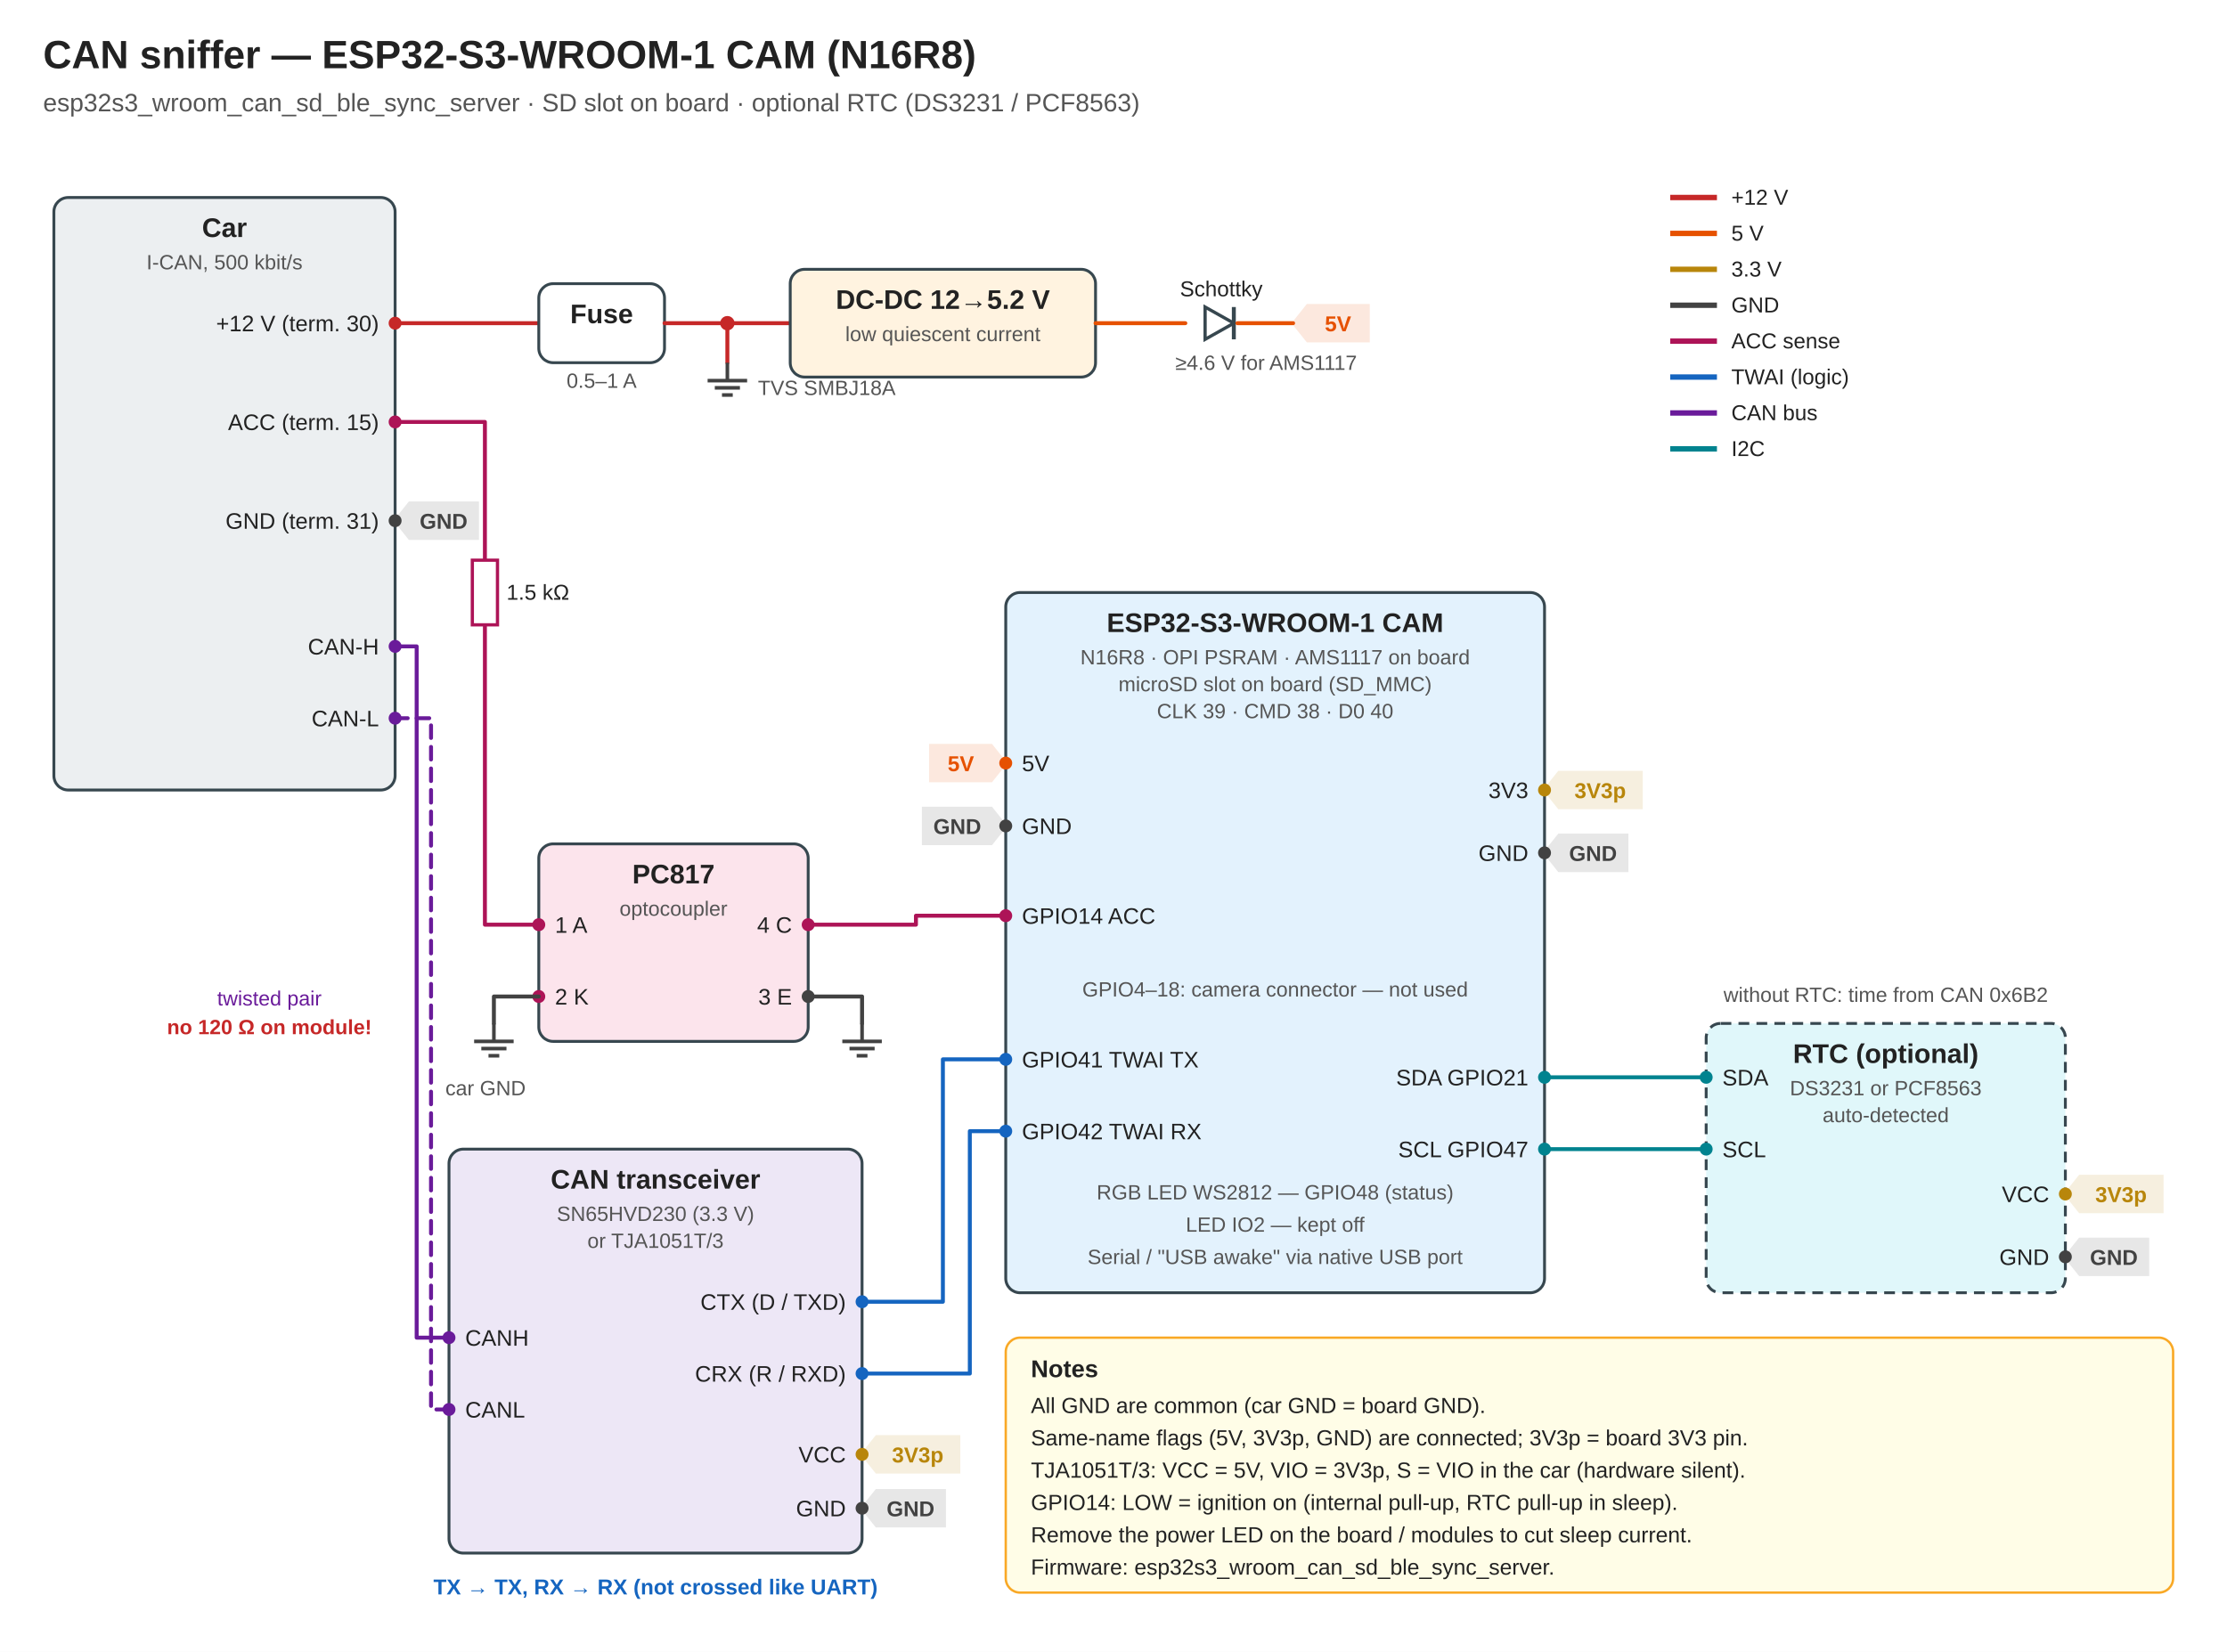
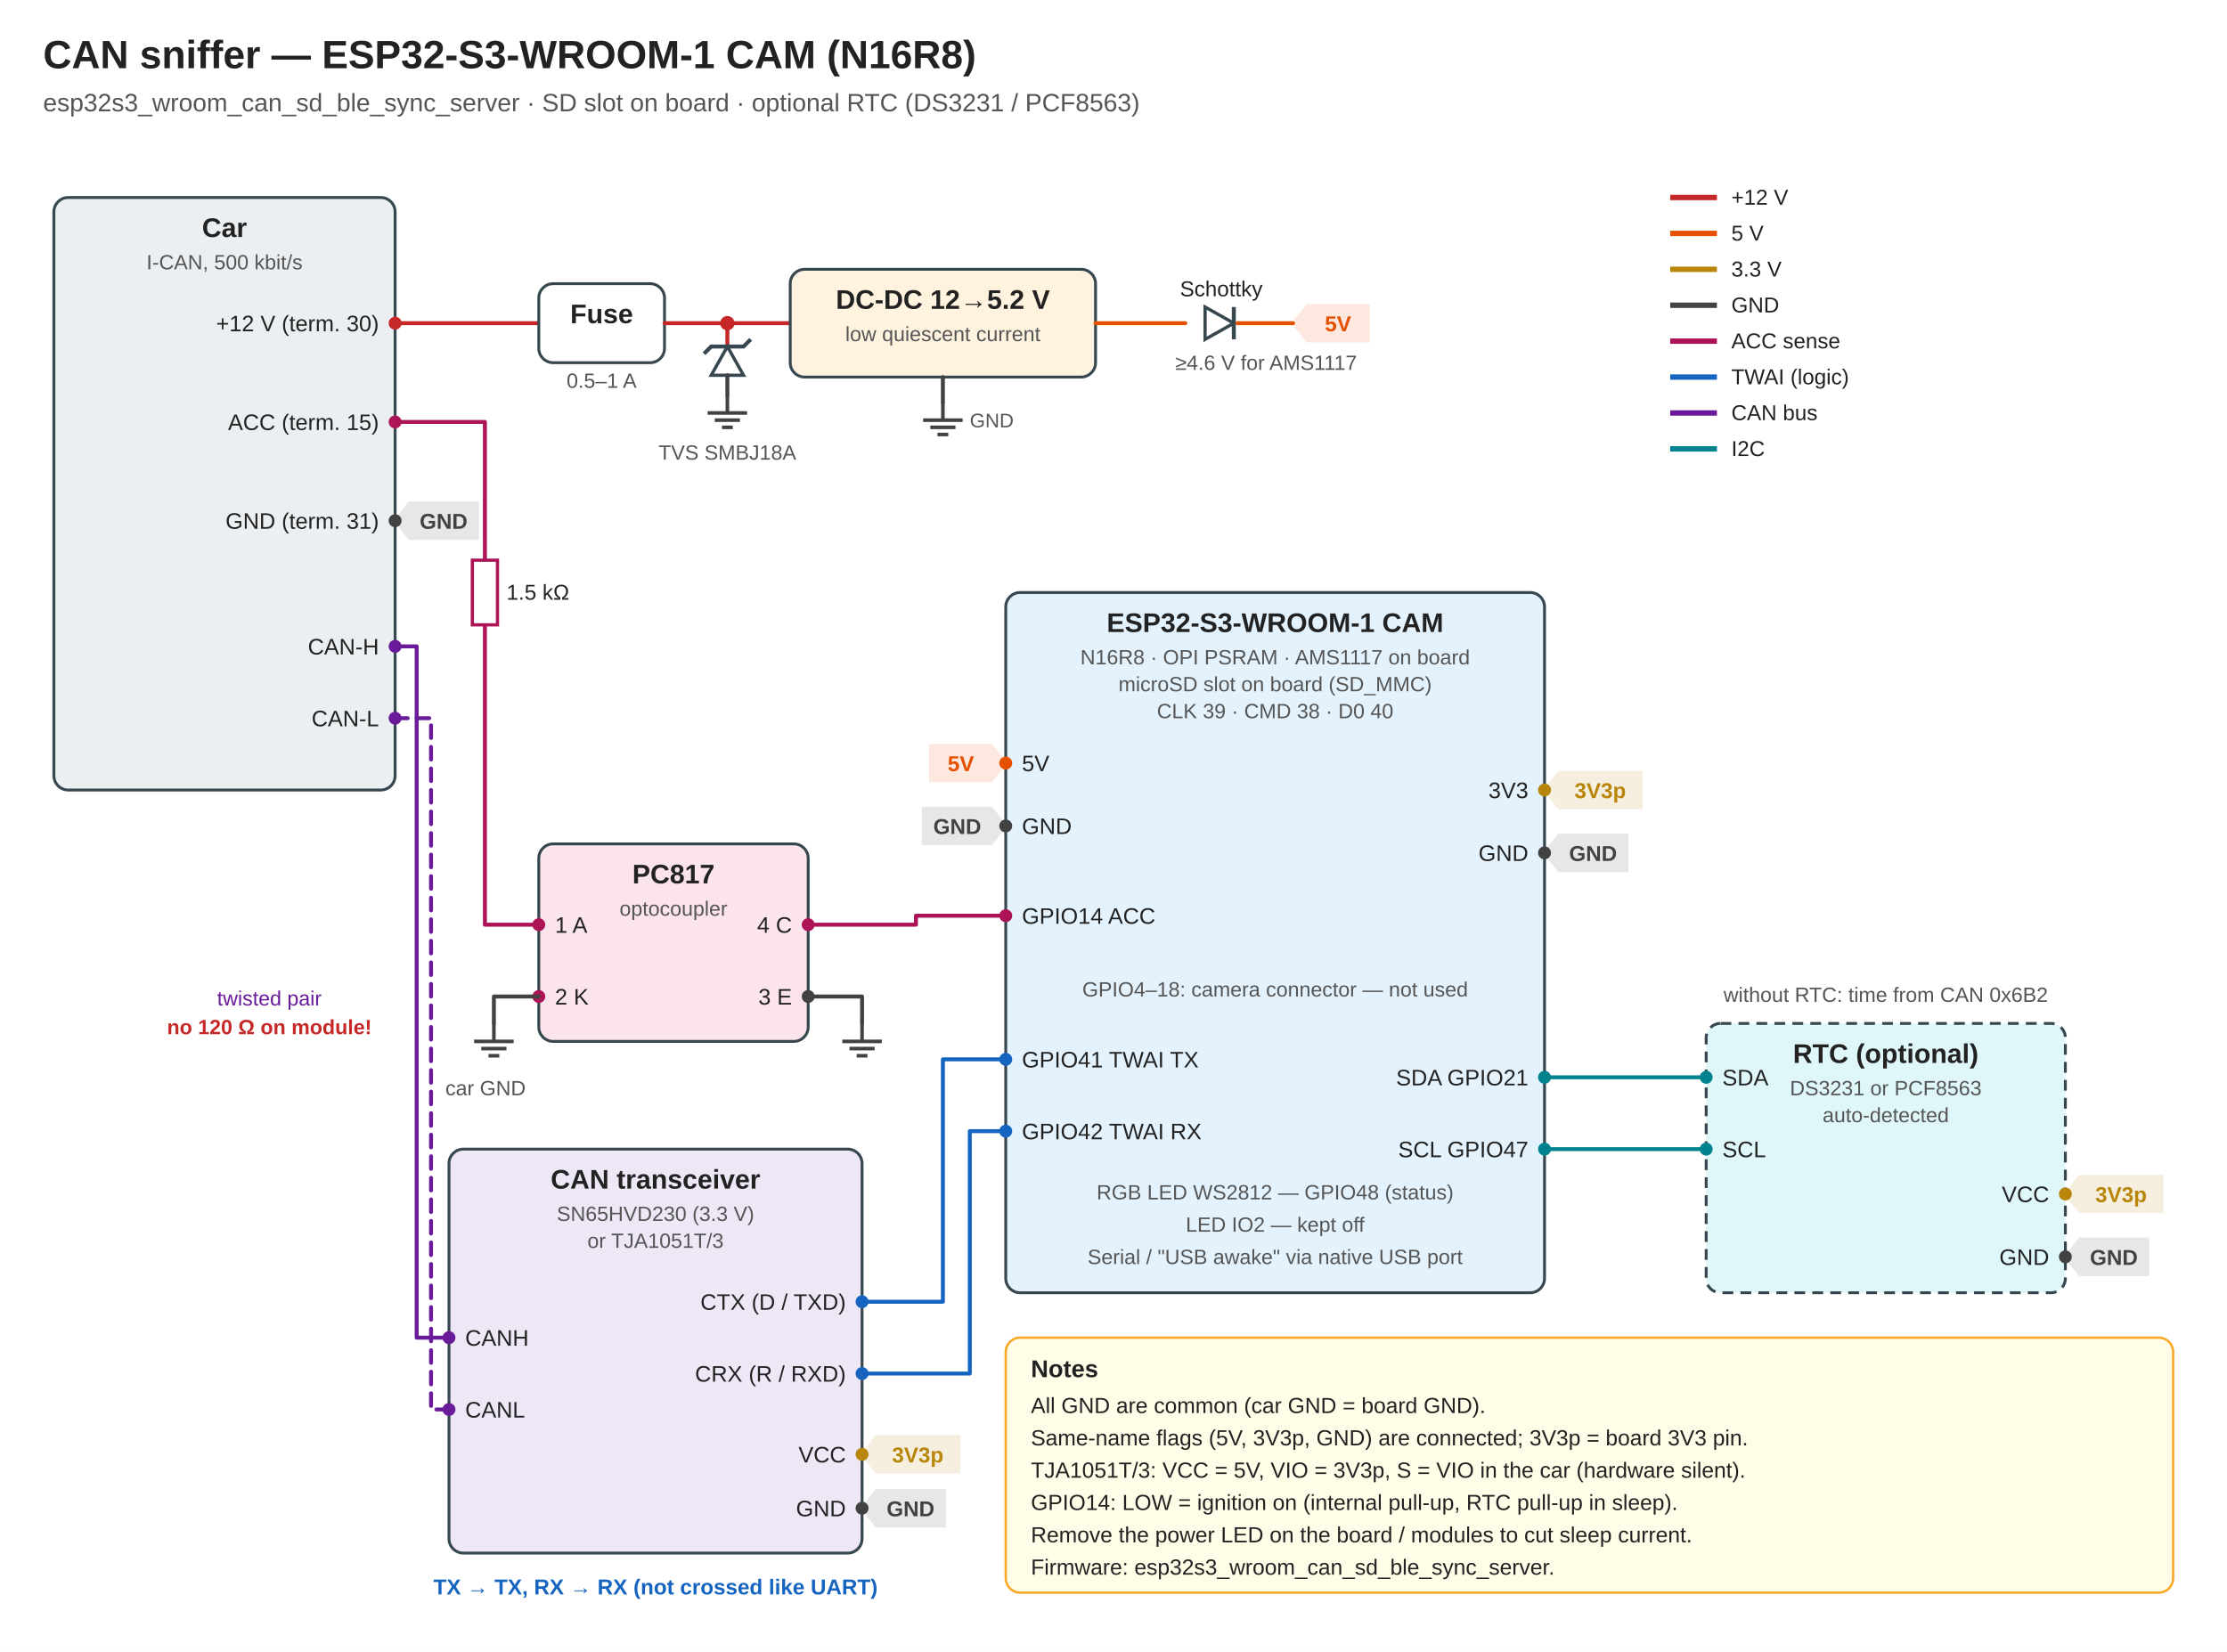
<svg xmlns="http://www.w3.org/2000/svg" width="1240" height="920" viewBox="0 0 1240 920">
  <rect x="0" y="0" width="1240" height="920" fill="#ffffff" />
  <text x="24" y="38" font-family="Segoe UI, Arial, sans-serif" font-size="22" fill="#222" text-anchor="start" font-weight="bold">CAN sniffer — ESP32-S3-WROOM-1 CAM (N16R8)</text>
  <text x="24" y="62" font-family="Segoe UI, Arial, sans-serif" font-size="14" fill="#555" text-anchor="start" font-weight="normal">esp32s3_wroom_can_sd_ble_sync_server · SD slot on board · optional RTC (DS3231 / PCF8563)</text>
  <rect x="30" y="110" width="190" height="330" rx="8" fill="#eceff1" stroke="#37474f" stroke-width="1.6" />
  <text x="125.0" y="132" font-family="Segoe UI, Arial, sans-serif" font-size="15" fill="#222" text-anchor="middle" font-weight="bold">Car</text>
  <text x="125.0" y="150" font-family="Segoe UI, Arial, sans-serif" font-size="11.5" fill="#555" text-anchor="middle" font-weight="normal">I-CAN, 500 kbit/s</text>
  <circle cx="220" cy="180" r="3.6" fill="#c62828" />
  <text x="211" y="184.5" font-family="Segoe UI, Arial, sans-serif" font-size="12.5" fill="#222" text-anchor="end" font-weight="normal">+12 V (term. 30)</text>
  <circle cx="220" cy="235" r="3.6" fill="#ad1457" />
  <text x="211" y="239.5" font-family="Segoe UI, Arial, sans-serif" font-size="12.5" fill="#222" text-anchor="end" font-weight="normal">ACC (term. 15)</text>
  <circle cx="220" cy="290" r="3.6" fill="#424242" />
  <text x="211" y="294.5" font-family="Segoe UI, Arial, sans-serif" font-size="12.5" fill="#222" text-anchor="end" font-weight="normal">GND (term. 31)</text>
  <circle cx="220" cy="360" r="3.6" fill="#6a1b9a" />
  <text x="211" y="364.5" font-family="Segoe UI, Arial, sans-serif" font-size="12.5" fill="#222" text-anchor="end" font-weight="normal">CAN-H</text>
  <circle cx="220" cy="400" r="3.6" fill="#6a1b9a" />
  <text x="211" y="404.5" font-family="Segoe UI, Arial, sans-serif" font-size="12.5" fill="#222" text-anchor="end" font-weight="normal">CAN-L</text>
  <polygon points="220,290 228,280 266,280 266,300 228,300" fill="#424242" opacity="0.13" stroke="#424242" stroke-width="1.4" />
  <text x="247.0" y="294.5" font-family="Segoe UI, Arial, sans-serif" font-size="12" fill="#424242" text-anchor="middle" font-weight="bold">GND</text>
  <polyline points="220,180 300,180" fill="none" stroke="#c62828" stroke-width="2.2" stroke-linejoin="round" stroke-linecap="round" />
  <rect x="300" y="158" width="70" height="44" rx="8" fill="#fff" stroke="#37474f" stroke-width="1.6" />
  <text x="335.0" y="180" font-family="Segoe UI, Arial, sans-serif" font-size="15" fill="#222" text-anchor="middle" font-weight="bold">Fuse</text>
  <text x="335" y="216" font-family="Segoe UI, Arial, sans-serif" font-size="11.5" fill="#555" text-anchor="middle" font-weight="normal">0.5–1 A</text>
  <polyline points="370,180 440,180" fill="none" stroke="#c62828" stroke-width="2.2" stroke-linejoin="round" stroke-linecap="round" />
  <circle cx="405" cy="180" r="4" fill="#c62828" />
-   <polyline points="405,180 405,202" fill="none" stroke="#c62828" stroke-width="2.2" stroke-linejoin="round" stroke-linecap="round" />
-   <line x1="405" y1="202" x2="405" y2="212" stroke="#424242" stroke-width="2" />
-   <line x1="394" y1="212" x2="416" y2="212" stroke="#424242" stroke-width="2" />
-   <line x1="398" y1="216" x2="412" y2="216" stroke="#424242" stroke-width="2" />
-   <line x1="402" y1="220" x2="408" y2="220" stroke="#424242" stroke-width="2" />
-   <text x="422" y="220" font-family="Segoe UI, Arial, sans-serif" font-size="11.5" fill="#555" text-anchor="start" font-weight="normal">TVS SMBJ18A</text>
+   <polyline points="405,180 405,192" fill="none" stroke="#c62828" stroke-width="2.2" stroke-linejoin="round" stroke-linecap="round" />
+   <polygon points="396,209 414,209 405,193" fill="#fff" stroke="#37474f" stroke-width="1.8" />
+   <polyline points="392,197 396,193 414,193 418,189" fill="none" stroke="#37474f" stroke-width="2.2" />
+   <polyline points="405,209 405,220" fill="none" stroke="#424242" stroke-width="2.2" stroke-linejoin="round" stroke-linecap="round" />
+   <line x1="405" y1="220" x2="405" y2="230" stroke="#424242" stroke-width="2" />
+   <line x1="394" y1="230" x2="416" y2="230" stroke="#424242" stroke-width="2" />
+   <line x1="398" y1="234" x2="412" y2="234" stroke="#424242" stroke-width="2" />
+   <line x1="402" y1="238" x2="408" y2="238" stroke="#424242" stroke-width="2" />
+   <text x="405" y="256" font-family="Segoe UI, Arial, sans-serif" font-size="11.5" fill="#555" text-anchor="middle" font-weight="normal">TVS SMBJ18A</text>
  <rect x="440" y="150" width="170" height="60" rx="8" fill="#fff3e0" stroke="#37474f" stroke-width="1.6" />
  <text x="525.0" y="172" font-family="Segoe UI, Arial, sans-serif" font-size="15" fill="#222" text-anchor="middle" font-weight="bold">DC-DC 12→5.2 V</text>
  <text x="525.0" y="190" font-family="Segoe UI, Arial, sans-serif" font-size="11.5" fill="#555" text-anchor="middle" font-weight="normal">low quiescent current</text>
+   <polyline points="525,210 525,224" fill="none" stroke="#424242" stroke-width="2.2" stroke-linejoin="round" stroke-linecap="round" />
+   <line x1="525" y1="224" x2="525" y2="234" stroke="#424242" stroke-width="2" />
+   <line x1="514" y1="234" x2="536" y2="234" stroke="#424242" stroke-width="2" />
+   <line x1="518" y1="238" x2="532" y2="238" stroke="#424242" stroke-width="2" />
+   <line x1="522" y1="242" x2="528" y2="242" stroke="#424242" stroke-width="2" />
+   <text x="540" y="238" font-family="Segoe UI, Arial, sans-serif" font-size="11" fill="#555" text-anchor="start" font-weight="normal">GND</text>
  <polyline points="610,180 660,180" fill="none" stroke="#e65100" stroke-width="2.2" stroke-linejoin="round" stroke-linecap="round" />
  <polygon points="671,171 671,189 687,180" fill="#fff" stroke="#37474f" stroke-width="1.8" />
  <line x1="687" y1="171" x2="687" y2="189" stroke="#37474f" stroke-width="2.2" />
  <text x="680" y="165" font-family="Segoe UI, Arial, sans-serif" font-size="12" fill="#222" text-anchor="middle" font-weight="normal">Schottky</text>
  <polyline points="689,180 720,180" fill="none" stroke="#e65100" stroke-width="2.2" stroke-linejoin="round" stroke-linecap="round" />
  <text x="705" y="206" font-family="Segoe UI, Arial, sans-serif" font-size="11.5" fill="#555" text-anchor="middle" font-weight="normal">≥4.6 V for AMS1117</text>
  <polygon points="720,180 728,170 762,170 762,190 728,190" fill="#e65100" opacity="0.13" stroke="#e65100" stroke-width="1.4" />
  <text x="745.0" y="184.5" font-family="Segoe UI, Arial, sans-serif" font-size="12" fill="#e65100" text-anchor="middle" font-weight="bold">5V</text>
  <rect x="560" y="330" width="300" height="390" rx="8" fill="#e3f2fd" stroke="#37474f" stroke-width="1.6" />
  <text x="710.0" y="352" font-family="Segoe UI, Arial, sans-serif" font-size="15" fill="#222" text-anchor="middle" font-weight="bold">ESP32-S3-WROOM-1 CAM</text>
  <text x="710.0" y="370" font-family="Segoe UI, Arial, sans-serif" font-size="11.5" fill="#555" text-anchor="middle" font-weight="normal">N16R8 · OPI PSRAM · AMS1117 on board</text>
  <text x="710.0" y="385" font-family="Segoe UI, Arial, sans-serif" font-size="11.5" fill="#555" text-anchor="middle" font-weight="normal">microSD slot on board (SD_MMC)</text>
  <text x="710.0" y="400" font-family="Segoe UI, Arial, sans-serif" font-size="11.5" fill="#555" text-anchor="middle" font-weight="normal">CLK 39 · CMD 38 · D0 40</text>
  <circle cx="560" cy="425" r="3.6" fill="#e65100" />
  <text x="569" y="429.5" font-family="Segoe UI, Arial, sans-serif" font-size="12.5" fill="#222" text-anchor="start" font-weight="normal">5V</text>
  <polygon points="560,425 552,415 518,415 518,435 552,435" fill="#e65100" opacity="0.13" stroke="#e65100" stroke-width="1.4" />
  <text x="535.0" y="429.5" font-family="Segoe UI, Arial, sans-serif" font-size="12" fill="#e65100" text-anchor="middle" font-weight="bold">5V</text>
  <circle cx="560" cy="460" r="3.6" fill="#424242" />
  <text x="569" y="464.5" font-family="Segoe UI, Arial, sans-serif" font-size="12.5" fill="#222" text-anchor="start" font-weight="normal">GND</text>
  <polygon points="560,460 552,450 514,450 514,470 552,470" fill="#424242" opacity="0.13" stroke="#424242" stroke-width="1.4" />
  <text x="533.0" y="464.5" font-family="Segoe UI, Arial, sans-serif" font-size="12" fill="#424242" text-anchor="middle" font-weight="bold">GND</text>
  <circle cx="560" cy="510" r="3.6" fill="#ad1457" />
  <text x="569" y="514.5" font-family="Segoe UI, Arial, sans-serif" font-size="12.5" fill="#222" text-anchor="start" font-weight="normal">GPIO14  ACC</text>
  <circle cx="560" cy="590" r="3.6" fill="#1565c0" />
  <text x="569" y="594.5" font-family="Segoe UI, Arial, sans-serif" font-size="12.5" fill="#222" text-anchor="start" font-weight="normal">GPIO41  TWAI TX</text>
  <circle cx="560" cy="630" r="3.6" fill="#1565c0" />
  <text x="569" y="634.5" font-family="Segoe UI, Arial, sans-serif" font-size="12.5" fill="#222" text-anchor="start" font-weight="normal">GPIO42  TWAI RX</text>
  <circle cx="860" cy="440" r="3.6" fill="#b8860b" />
  <text x="851" y="444.5" font-family="Segoe UI, Arial, sans-serif" font-size="12.5" fill="#222" text-anchor="end" font-weight="normal">3V3</text>
  <polygon points="860,440 868,430 914,430 914,450 868,450" fill="#b8860b" opacity="0.13" stroke="#b8860b" stroke-width="1.4" />
  <text x="891.0" y="444.5" font-family="Segoe UI, Arial, sans-serif" font-size="12" fill="#b8860b" text-anchor="middle" font-weight="bold">3V3p</text>
  <circle cx="860" cy="475" r="3.6" fill="#424242" />
  <text x="851" y="479.5" font-family="Segoe UI, Arial, sans-serif" font-size="12.5" fill="#222" text-anchor="end" font-weight="normal">GND</text>
  <polygon points="860,475 868,465 906,465 906,485 868,485" fill="#424242" opacity="0.13" stroke="#424242" stroke-width="1.4" />
  <text x="887.0" y="479.5" font-family="Segoe UI, Arial, sans-serif" font-size="12" fill="#424242" text-anchor="middle" font-weight="bold">GND</text>
  <circle cx="860" cy="600" r="3.6" fill="#00838f" />
  <text x="851" y="604.5" font-family="Segoe UI, Arial, sans-serif" font-size="12.5" fill="#222" text-anchor="end" font-weight="normal">SDA  GPIO21</text>
  <circle cx="860" cy="640" r="3.6" fill="#00838f" />
  <text x="851" y="644.5" font-family="Segoe UI, Arial, sans-serif" font-size="12.5" fill="#222" text-anchor="end" font-weight="normal">SCL  GPIO47</text>
  <text x="710.0" y="555" font-family="Segoe UI, Arial, sans-serif" font-size="11.5" fill="#555" text-anchor="middle" font-weight="normal">GPIO4–18: camera connector — not used</text>
  <text x="710.0" y="668" font-family="Segoe UI, Arial, sans-serif" font-size="11.5" fill="#555" text-anchor="middle" font-weight="normal">RGB LED WS2812 — GPIO48 (status)</text>
  <text x="710.0" y="686" font-family="Segoe UI, Arial, sans-serif" font-size="11.5" fill="#555" text-anchor="middle" font-weight="normal">LED IO2 — kept off</text>
  <text x="710.0" y="704" font-family="Segoe UI, Arial, sans-serif" font-size="11.5" fill="#555" text-anchor="middle" font-weight="normal">Serial / "USB awake" via native USB port</text>
  <rect x="300" y="470" width="150" height="110" rx="8" fill="#fce4ec" stroke="#37474f" stroke-width="1.6" />
  <text x="375.0" y="492" font-family="Segoe UI, Arial, sans-serif" font-size="15" fill="#222" text-anchor="middle" font-weight="bold">PC817</text>
  <text x="375.0" y="510" font-family="Segoe UI, Arial, sans-serif" font-size="11.5" fill="#555" text-anchor="middle" font-weight="normal">optocoupler</text>
  <circle cx="300" cy="515" r="3.6" fill="#ad1457" />
  <text x="309" y="519.5" font-family="Segoe UI, Arial, sans-serif" font-size="12.5" fill="#222" text-anchor="start" font-weight="normal">1 A</text>
  <circle cx="300" cy="555" r="3.6" fill="#ad1457" />
  <text x="309" y="559.5" font-family="Segoe UI, Arial, sans-serif" font-size="12.5" fill="#222" text-anchor="start" font-weight="normal">2 K</text>
  <circle cx="450" cy="515" r="3.6" fill="#ad1457" />
  <text x="441" y="519.5" font-family="Segoe UI, Arial, sans-serif" font-size="12.5" fill="#222" text-anchor="end" font-weight="normal">4 C</text>
  <circle cx="450" cy="555" r="3.6" fill="#424242" />
  <text x="441" y="559.5" font-family="Segoe UI, Arial, sans-serif" font-size="12.5" fill="#222" text-anchor="end" font-weight="normal">3 E</text>
  <polyline points="220,235 270,235 270,515 300,515" fill="none" stroke="#ad1457" stroke-width="2.2" stroke-linejoin="round" stroke-linecap="round" />
  <rect x="263" y="312" width="14" height="36" fill="#fff" stroke="#ad1457" stroke-width="1.8" />
  <text x="282" y="334" font-family="Segoe UI, Arial, sans-serif" font-size="12" fill="#222" text-anchor="start" font-weight="normal">1.5 kΩ</text>
  <polyline points="300,555 275,555 275,570" fill="none" stroke="#424242" stroke-width="2.2" stroke-linejoin="round" stroke-linecap="round" />
  <line x1="275" y1="570" x2="275" y2="580" stroke="#424242" stroke-width="2" />
  <line x1="264" y1="580" x2="286" y2="580" stroke="#424242" stroke-width="2" />
  <line x1="268" y1="584" x2="282" y2="584" stroke="#424242" stroke-width="2" />
  <line x1="272" y1="588" x2="278" y2="588" stroke="#424242" stroke-width="2" />
  <text x="248" y="610" font-family="Segoe UI, Arial, sans-serif" font-size="11.5" fill="#555" text-anchor="start" font-weight="normal">car GND</text>
  <polyline points="450,515 510,515 510,510 560,510" fill="none" stroke="#ad1457" stroke-width="2.2" stroke-linejoin="round" stroke-linecap="round" />
  <polyline points="450,555 480,555 480,570" fill="none" stroke="#424242" stroke-width="2.2" stroke-linejoin="round" stroke-linecap="round" />
  <line x1="480" y1="570" x2="480" y2="580" stroke="#424242" stroke-width="2" />
  <line x1="469" y1="580" x2="491" y2="580" stroke="#424242" stroke-width="2" />
  <line x1="473" y1="584" x2="487" y2="584" stroke="#424242" stroke-width="2" />
  <line x1="477" y1="588" x2="483" y2="588" stroke="#424242" stroke-width="2" />
  <rect x="250" y="640" width="230" height="225" rx="8" fill="#ede7f6" stroke="#37474f" stroke-width="1.6" />
  <text x="365.0" y="662" font-family="Segoe UI, Arial, sans-serif" font-size="15" fill="#222" text-anchor="middle" font-weight="bold">CAN transceiver</text>
  <text x="365.0" y="680" font-family="Segoe UI, Arial, sans-serif" font-size="11.5" fill="#555" text-anchor="middle" font-weight="normal">SN65HVD230 (3.3 V)</text>
  <text x="365.0" y="695" font-family="Segoe UI, Arial, sans-serif" font-size="11.5" fill="#555" text-anchor="middle" font-weight="normal">or TJA1051T/3</text>
  <circle cx="250" cy="745" r="3.6" fill="#6a1b9a" />
  <text x="259" y="749.5" font-family="Segoe UI, Arial, sans-serif" font-size="12.5" fill="#222" text-anchor="start" font-weight="normal">CANH</text>
  <circle cx="250" cy="785" r="3.6" fill="#6a1b9a" />
  <text x="259" y="789.5" font-family="Segoe UI, Arial, sans-serif" font-size="12.5" fill="#222" text-anchor="start" font-weight="normal">CANL</text>
  <circle cx="480" cy="725" r="3.6" fill="#1565c0" />
  <text x="471" y="729.5" font-family="Segoe UI, Arial, sans-serif" font-size="12.5" fill="#222" text-anchor="end" font-weight="normal">CTX (D / TXD)</text>
  <circle cx="480" cy="765" r="3.6" fill="#1565c0" />
  <text x="471" y="769.5" font-family="Segoe UI, Arial, sans-serif" font-size="12.5" fill="#222" text-anchor="end" font-weight="normal">CRX (R / RXD)</text>
  <circle cx="480" cy="810" r="3.6" fill="#b8860b" />
  <text x="471" y="814.5" font-family="Segoe UI, Arial, sans-serif" font-size="12.5" fill="#222" text-anchor="end" font-weight="normal">VCC</text>
  <polygon points="480,810 488,800 534,800 534,820 488,820" fill="#b8860b" opacity="0.13" stroke="#b8860b" stroke-width="1.4" />
  <text x="511.0" y="814.5" font-family="Segoe UI, Arial, sans-serif" font-size="12" fill="#b8860b" text-anchor="middle" font-weight="bold">3V3p</text>
  <circle cx="480" cy="840" r="3.6" fill="#424242" />
  <text x="471" y="844.5" font-family="Segoe UI, Arial, sans-serif" font-size="12.5" fill="#222" text-anchor="end" font-weight="normal">GND</text>
  <polygon points="480,840 488,830 526,830 526,850 488,850" fill="#424242" opacity="0.13" stroke="#424242" stroke-width="1.4" />
  <text x="507.0" y="844.5" font-family="Segoe UI, Arial, sans-serif" font-size="12" fill="#424242" text-anchor="middle" font-weight="bold">GND</text>
  <polyline points="220,360 232,360 232,745 250,745" fill="none" stroke="#6a1b9a" stroke-width="2.2" stroke-linejoin="round" stroke-linecap="round" />
  <polyline points="220,400 240,400 240,785 250,785" fill="none" stroke="#6a1b9a" stroke-width="2.2" stroke-linejoin="round" stroke-linecap="round" stroke-dasharray="7,5" />
  <text x="150" y="560" font-family="Segoe UI, Arial, sans-serif" font-size="11.5" fill="#6a1b9a" text-anchor="middle" font-weight="normal">twisted pair</text>
  <text x="150" y="576" font-family="Segoe UI, Arial, sans-serif" font-size="11.5" fill="#c62828" text-anchor="middle" font-weight="bold">no 120 Ω on module!</text>
  <polyline points="560,590 525,590 525,725 480,725" fill="none" stroke="#1565c0" stroke-width="2.2" stroke-linejoin="round" stroke-linecap="round" />
  <polyline points="560,630 540,630 540,765 480,765" fill="none" stroke="#1565c0" stroke-width="2.2" stroke-linejoin="round" stroke-linecap="round" />
  <text x="365" y="888" font-family="Segoe UI, Arial, sans-serif" font-size="12" fill="#1565c0" text-anchor="middle" font-weight="bold">TX → TX, RX → RX (not crossed like UART)</text>
  <rect x="950" y="570" width="200" height="150" rx="8" fill="#e0f7fa" stroke="#37474f" stroke-width="1.6" stroke-dasharray="6,4" />
  <text x="1050.0" y="592" font-family="Segoe UI, Arial, sans-serif" font-size="15" fill="#222" text-anchor="middle" font-weight="bold">RTC (optional)</text>
  <text x="1050.0" y="610" font-family="Segoe UI, Arial, sans-serif" font-size="11.5" fill="#555" text-anchor="middle" font-weight="normal">DS3231 or PCF8563</text>
  <text x="1050.0" y="625" font-family="Segoe UI, Arial, sans-serif" font-size="11.5" fill="#555" text-anchor="middle" font-weight="normal">auto-detected</text>
  <circle cx="950" cy="600" r="3.6" fill="#00838f" />
  <text x="959" y="604.5" font-family="Segoe UI, Arial, sans-serif" font-size="12.5" fill="#222" text-anchor="start" font-weight="normal">SDA</text>
  <polyline points="860,600 950,600" fill="none" stroke="#00838f" stroke-width="2.2" stroke-linejoin="round" stroke-linecap="round" />
  <circle cx="950" cy="640" r="3.6" fill="#00838f" />
  <text x="959" y="644.5" font-family="Segoe UI, Arial, sans-serif" font-size="12.5" fill="#222" text-anchor="start" font-weight="normal">SCL</text>
  <polyline points="860,640 950,640" fill="none" stroke="#00838f" stroke-width="2.2" stroke-linejoin="round" stroke-linecap="round" />
  <circle cx="1150" cy="665" r="3.6" fill="#b8860b" />
  <text x="1141" y="669.5" font-family="Segoe UI, Arial, sans-serif" font-size="12.5" fill="#222" text-anchor="end" font-weight="normal">VCC</text>
  <polygon points="1150,665 1158,655 1204,655 1204,675 1158,675" fill="#b8860b" opacity="0.13" stroke="#b8860b" stroke-width="1.4" />
  <text x="1181.0" y="669.5" font-family="Segoe UI, Arial, sans-serif" font-size="12" fill="#b8860b" text-anchor="middle" font-weight="bold">3V3p</text>
  <circle cx="1150" cy="700" r="3.6" fill="#424242" />
  <text x="1141" y="704.5" font-family="Segoe UI, Arial, sans-serif" font-size="12.5" fill="#222" text-anchor="end" font-weight="normal">GND</text>
  <polygon points="1150,700 1158,690 1196,690 1196,710 1158,710" fill="#424242" opacity="0.13" stroke="#424242" stroke-width="1.4" />
  <text x="1177.0" y="704.5" font-family="Segoe UI, Arial, sans-serif" font-size="12" fill="#424242" text-anchor="middle" font-weight="bold">GND</text>
  <text x="1050" y="558" font-family="Segoe UI, Arial, sans-serif" font-size="11.5" fill="#555" text-anchor="middle" font-weight="normal">without RTC: time from CAN 0x6B2</text>
  <line x1="930" y1="110" x2="956" y2="110" stroke="#c62828" stroke-width="3" />
  <text x="964" y="114" font-family="Segoe UI, Arial, sans-serif" font-size="12" fill="#222" text-anchor="start" font-weight="normal">+12 V</text>
  <line x1="930" y1="130" x2="956" y2="130" stroke="#e65100" stroke-width="3" />
  <text x="964" y="134" font-family="Segoe UI, Arial, sans-serif" font-size="12" fill="#222" text-anchor="start" font-weight="normal">5 V</text>
  <line x1="930" y1="150" x2="956" y2="150" stroke="#b8860b" stroke-width="3" />
  <text x="964" y="154" font-family="Segoe UI, Arial, sans-serif" font-size="12" fill="#222" text-anchor="start" font-weight="normal">3.3 V</text>
  <line x1="930" y1="170" x2="956" y2="170" stroke="#424242" stroke-width="3" />
  <text x="964" y="174" font-family="Segoe UI, Arial, sans-serif" font-size="12" fill="#222" text-anchor="start" font-weight="normal">GND</text>
  <line x1="930" y1="190" x2="956" y2="190" stroke="#ad1457" stroke-width="3" />
  <text x="964" y="194" font-family="Segoe UI, Arial, sans-serif" font-size="12" fill="#222" text-anchor="start" font-weight="normal">ACC sense</text>
  <line x1="930" y1="210" x2="956" y2="210" stroke="#1565c0" stroke-width="3" />
  <text x="964" y="214" font-family="Segoe UI, Arial, sans-serif" font-size="12" fill="#222" text-anchor="start" font-weight="normal">TWAI (logic)</text>
  <line x1="930" y1="230" x2="956" y2="230" stroke="#6a1b9a" stroke-width="3" />
  <text x="964" y="234" font-family="Segoe UI, Arial, sans-serif" font-size="12" fill="#222" text-anchor="start" font-weight="normal">CAN bus</text>
  <line x1="930" y1="250" x2="956" y2="250" stroke="#00838f" stroke-width="3" />
  <text x="964" y="254" font-family="Segoe UI, Arial, sans-serif" font-size="12" fill="#222" text-anchor="start" font-weight="normal">I2C</text>
  <rect x="560" y="745" width="650" height="142" rx="8" fill="#fffde7" stroke="#f9a825" stroke-width="1.3" />
  <text x="574" y="767" font-family="Segoe UI, Arial, sans-serif" font-size="13.5" fill="#222" text-anchor="start" font-weight="bold">Notes</text>
  <text x="574" y="787" font-family="Segoe UI, Arial, sans-serif" font-size="12.2" fill="#222" text-anchor="start" font-weight="normal">All GND are common (car GND = board GND).</text>
  <text x="574" y="805" font-family="Segoe UI, Arial, sans-serif" font-size="12.2" fill="#222" text-anchor="start" font-weight="normal">Same-name flags (5V, 3V3p, GND) are connected; 3V3p = board 3V3 pin.</text>
  <text x="574" y="823" font-family="Segoe UI, Arial, sans-serif" font-size="12.2" fill="#222" text-anchor="start" font-weight="normal">TJA1051T/3: VCC = 5V, VIO = 3V3p, S = VIO in the car (hardware silent).</text>
  <text x="574" y="841" font-family="Segoe UI, Arial, sans-serif" font-size="12.2" fill="#222" text-anchor="start" font-weight="normal">GPIO14: LOW = ignition on (internal pull-up, RTC pull-up in sleep).</text>
  <text x="574" y="859" font-family="Segoe UI, Arial, sans-serif" font-size="12.2" fill="#222" text-anchor="start" font-weight="normal">Remove the power LED on the board / modules to cut sleep current.</text>
  <text x="574" y="877" font-family="Segoe UI, Arial, sans-serif" font-size="12.2" fill="#222" text-anchor="start" font-weight="normal">Firmware: esp32s3_wroom_can_sd_ble_sync_server.</text>
</svg>
